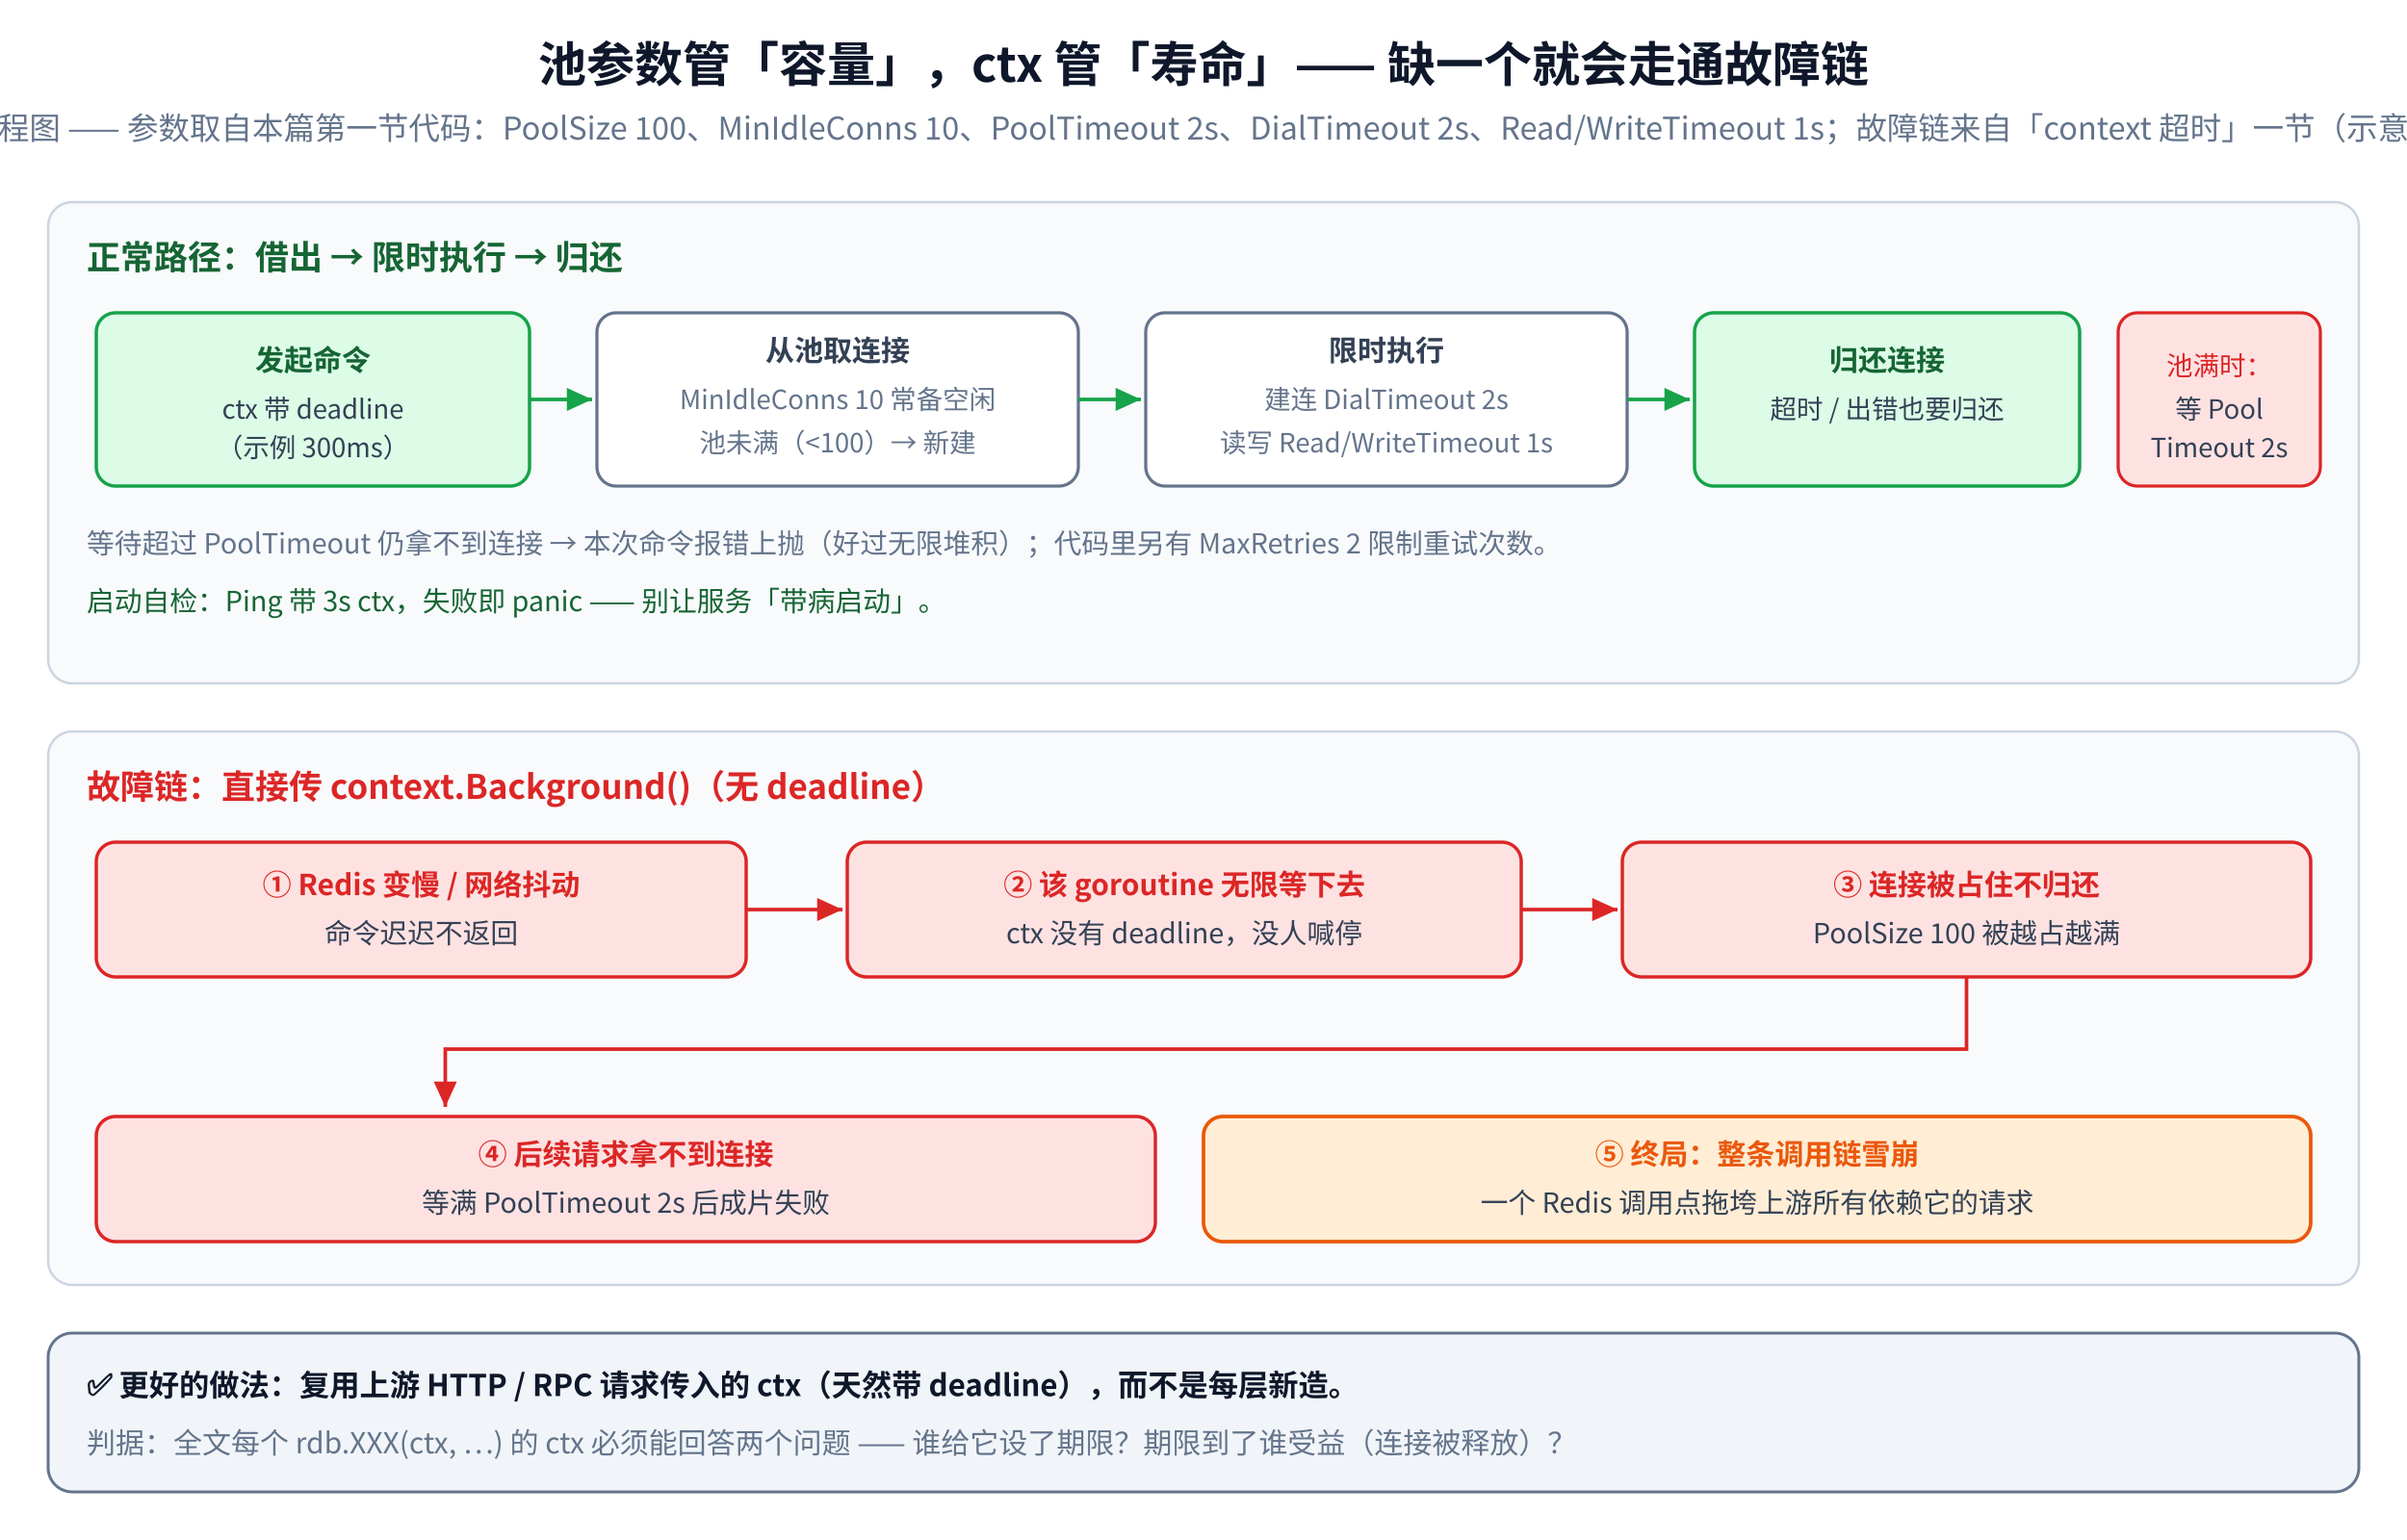
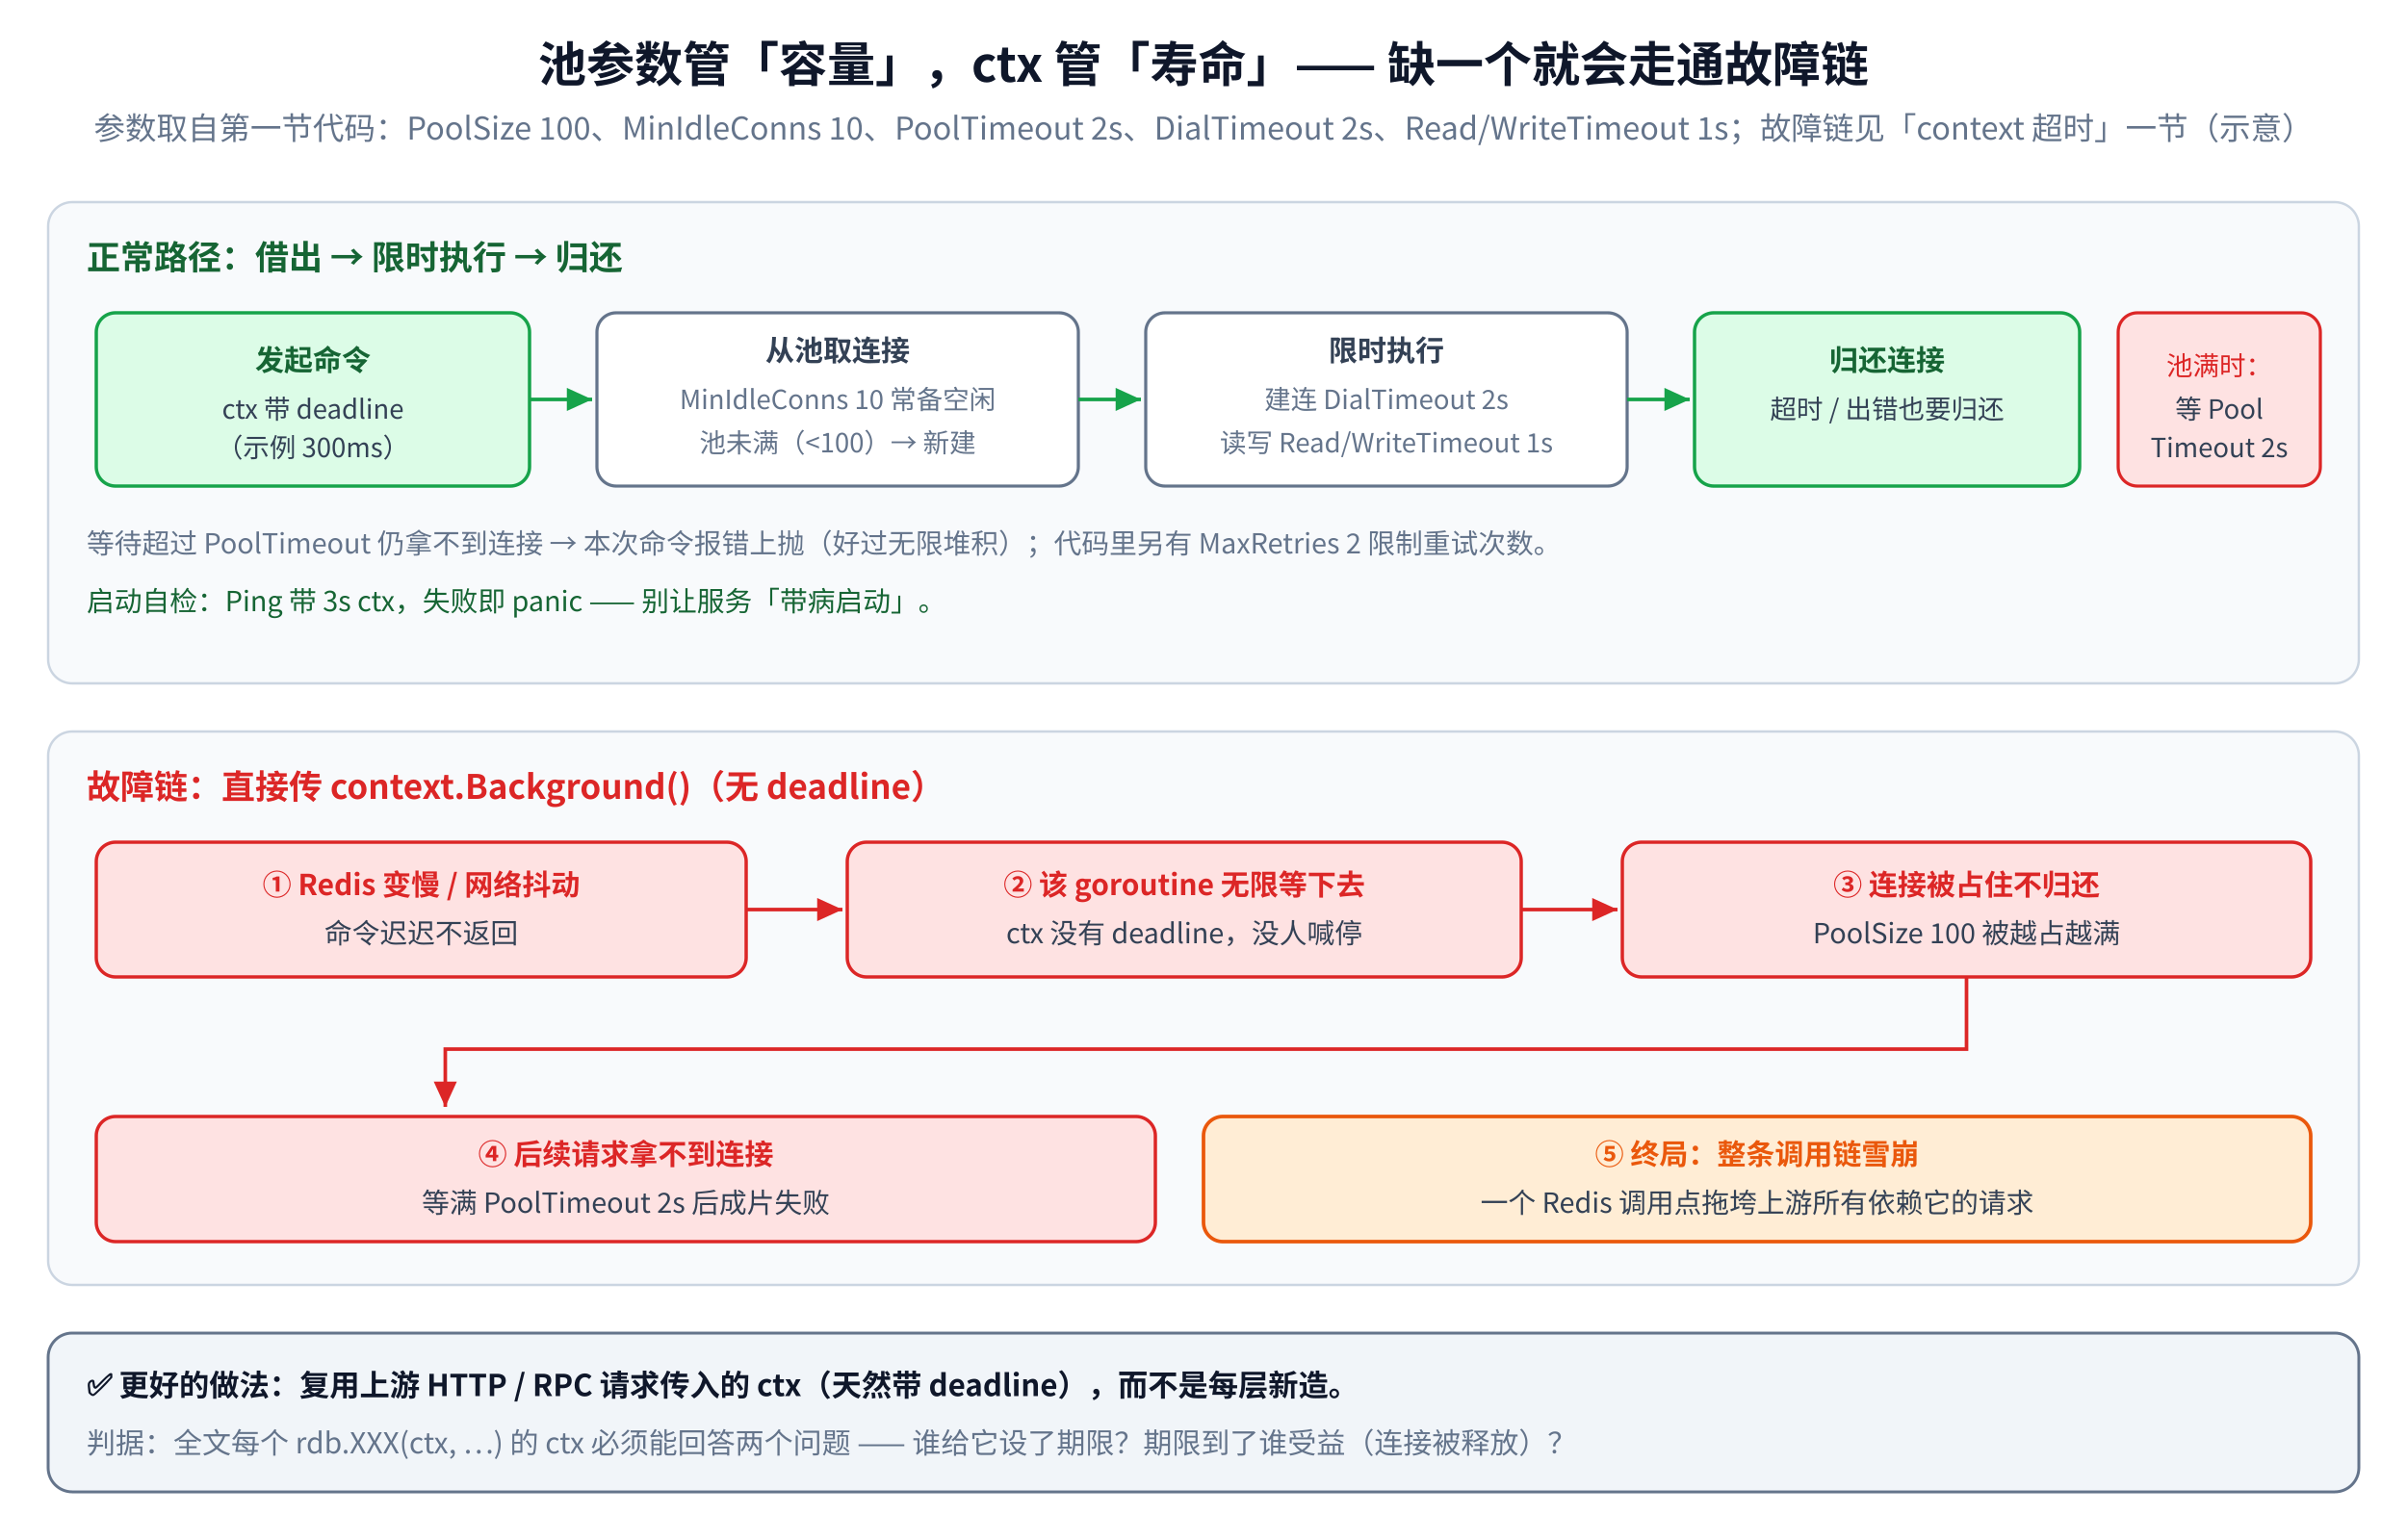
<svg xmlns="http://www.w3.org/2000/svg" viewBox="0 0 1000 640" width="1000" height="640" font-family="Microsoft YaHei, PingFang SC, Noto Sans CJK SC, sans-serif">
  <defs>
    <marker id="arw" markerWidth="9" markerHeight="9" refX="7" refY="3.2" orient="auto">
      <path d="M0,0 L7,3.2 L0,6.4 Z" fill="#334155" />
    </marker>
    <marker id="arwG" markerWidth="9" markerHeight="9" refX="7" refY="3.2" orient="auto">
      <path d="M0,0 L7,3.2 L0,6.4 Z" fill="#16a34a" />
    </marker>
    <marker id="arwR" markerWidth="9" markerHeight="9" refX="7" refY="3.2" orient="auto">
      <path d="M0,0 L7,3.2 L0,6.4 Z" fill="#dc2626" />
    </marker>
  </defs>
  <rect x="0" y="0" width="1000" height="640" fill="#ffffff" />
  <text x="500" y="34" text-anchor="middle" font-size="20" font-weight="bold" fill="#0f172a">池参数管「容量」，ctx 管「寿命」—— 缺一个就会走通故障链</text>
-   <text x="500" y="58" text-anchor="middle" font-size="13" fill="#64748b">流程图 —— 参数取自本篇第一节代码：PoolSize 100、MinIdleConns 10、PoolTimeout 2s、DialTimeout 2s、Read/WriteTimeout 1s；故障链来自「context 超时」一节（示意）</text>
+   <text x="500" y="58" text-anchor="middle" font-size="13" fill="#64748b">参数取自第一节代码：PoolSize 100、MinIdleConns 10、PoolTimeout 2s、DialTimeout 2s、Read/WriteTimeout 1s；故障链见「context 超时」一节（示意）</text>
  <g transform="translate(20,84)">
    <rect x="0" y="0" width="960" height="200" rx="10" fill="#f8fafc" stroke="#cbd5e1" stroke-width="1" />
    <text x="16" y="28" font-size="14" font-weight="bold" fill="#166534">正常路径：借出 → 限时执行 → 归还</text>
    <rect x="20" y="46" width="180" height="72" rx="8" fill="#dcfce7" stroke="#16a34a" stroke-width="1.4" />
    <text x="110" y="70" text-anchor="middle" font-size="12" font-weight="bold" fill="#166534">发起命令</text>
    <text x="110" y="90" text-anchor="middle" font-size="11" fill="#334155">ctx 带 deadline</text>
    <text x="110" y="106" text-anchor="middle" font-size="11" fill="#334155">（示例 300ms）</text>
    <line x1="200" y1="82" x2="226" y2="82" stroke="#16a34a" stroke-width="1.5" marker-end="url(#arwG)" />
    <rect x="228" y="46" width="200" height="72" rx="8" fill="#ffffff" stroke="#64748b" stroke-width="1.3" />
    <text x="328" y="66" text-anchor="middle" font-size="12" font-weight="bold" fill="#334155">从池取连接</text>
    <text x="328" y="86" text-anchor="middle" font-size="11" fill="#64748b">MinIdleConns 10 常备空闲</text>
    <text x="328" y="104" text-anchor="middle" font-size="11" fill="#64748b">池未满（&lt;100）→ 新建</text>
    <text x="328" y="112" text-anchor="middle" font-size="1" fill="#64748b"> </text>
    <line x1="428" y1="82" x2="454" y2="82" stroke="#16a34a" stroke-width="1.5" marker-end="url(#arwG)" />
    <rect x="456" y="46" width="200" height="72" rx="8" fill="#ffffff" stroke="#64748b" stroke-width="1.3" />
    <text x="556" y="66" text-anchor="middle" font-size="12" font-weight="bold" fill="#334155">限时执行</text>
    <text x="556" y="86" text-anchor="middle" font-size="11" fill="#64748b">建连 DialTimeout 2s</text>
    <text x="556" y="104" text-anchor="middle" font-size="11" fill="#64748b">读写 Read/WriteTimeout 1s</text>
    <line x1="656" y1="82" x2="682" y2="82" stroke="#16a34a" stroke-width="1.5" marker-end="url(#arwG)" />
    <rect x="684" y="46" width="160" height="72" rx="8" fill="#dcfce7" stroke="#16a34a" stroke-width="1.4" />
    <text x="764" y="70" text-anchor="middle" font-size="12" font-weight="bold" fill="#166534">归还连接</text>
    <text x="764" y="90" text-anchor="middle" font-size="11" fill="#334155">超时 / 出错也要归还</text>
    <rect x="860" y="46" width="84" height="72" rx="8" fill="#fee2e2" stroke="#dc2626" stroke-width="1.3" />
    <text x="902" y="72" text-anchor="middle" font-size="11" fill="#dc2626">池满时：</text>
    <text x="902" y="90" text-anchor="middle" font-size="11" fill="#334155">等 Pool</text>
    <text x="902" y="106" text-anchor="middle" font-size="11" fill="#334155">Timeout 2s</text>
    <text x="16" y="146" font-size="11.5" fill="#64748b">等待超过 PoolTimeout 仍拿不到连接 → 本次命令报错上抛（好过无限堆积）；代码里另有 MaxRetries 2 限制重试次数。</text>
    <text x="16" y="170" font-size="11.5" fill="#166534">启动自检：Ping 带 3s ctx，失败即 panic —— 别让服务「带病启动」。</text>
  </g>
  <g transform="translate(20,304)">
    <rect x="0" y="0" width="960" height="230" rx="10" fill="#f8fafc" stroke="#cbd5e1" stroke-width="1" />
    <text x="16" y="28" font-size="14" font-weight="bold" fill="#dc2626">故障链：直接传 context.Background()（无 deadline）</text>
    <rect x="20" y="46" width="270" height="56" rx="8" fill="#fee2e2" stroke="#dc2626" stroke-width="1.4" />
    <text x="155" y="68" text-anchor="middle" font-size="12" font-weight="bold" fill="#dc2626">① Redis 变慢 / 网络抖动</text>
    <text x="155" y="88" text-anchor="middle" font-size="11.5" fill="#334155">命令迟迟不返回</text>
    <line x1="290" y1="74" x2="330" y2="74" stroke="#dc2626" stroke-width="1.5" marker-end="url(#arwR)" />
    <rect x="332" y="46" width="280" height="56" rx="8" fill="#fee2e2" stroke="#dc2626" stroke-width="1.4" />
    <text x="472" y="68" text-anchor="middle" font-size="12" font-weight="bold" fill="#dc2626">② 该 goroutine 无限等下去</text>
    <text x="472" y="88" text-anchor="middle" font-size="11.5" fill="#334155">ctx 没有 deadline，没人喊停</text>
    <line x1="612" y1="74" x2="652" y2="74" stroke="#dc2626" stroke-width="1.5" marker-end="url(#arwR)" />
    <rect x="654" y="46" width="286" height="56" rx="8" fill="#fee2e2" stroke="#dc2626" stroke-width="1.4" />
    <text x="797" y="68" text-anchor="middle" font-size="12" font-weight="bold" fill="#dc2626">③ 连接被占住不归还</text>
    <text x="797" y="88" text-anchor="middle" font-size="11.5" fill="#334155">PoolSize 100 被越占越满</text>
    <path d="M 797 102 L 797 132 L 165 132 L 165 156" fill="none" stroke="#dc2626" stroke-width="1.5" marker-end="url(#arwR)" />
    <rect x="20" y="160" width="440" height="52" rx="8" fill="#fee2e2" stroke="#dc2626" stroke-width="1.4" />
    <text x="240" y="180" text-anchor="middle" font-size="12" font-weight="bold" fill="#dc2626">④ 后续请求拿不到连接</text>
    <text x="240" y="200" text-anchor="middle" font-size="11.5" fill="#334155">等满 PoolTimeout 2s 后成片失败</text>
    <rect x="480" y="160" width="460" height="52" rx="8" fill="#ffedd5" stroke="#ea580c" stroke-width="1.5" />
    <text x="710" y="180" text-anchor="middle" font-size="12" font-weight="bold" fill="#ea580c">⑤ 终局：整条调用链雪崩</text>
    <text x="710" y="200" text-anchor="middle" font-size="11.5" fill="#334155">一个 Redis 调用点拖垮上游所有依赖它的请求</text>
  </g>
  <g transform="translate(20,554)">
    <rect x="0" y="0" width="960" height="66" rx="10" fill="#f1f5f9" stroke="#64748b" stroke-width="1.2" />
    <text x="16" y="26" font-size="12.5" font-weight="bold" fill="#0f172a">✅ 更好的做法：复用上游 HTTP / RPC 请求传入的 ctx（天然带 deadline），而不是每层新造。</text>
    <text x="16" y="50" font-size="12" fill="#64748b">判据：全文每个 rdb.XXX(ctx, …) 的 ctx 必须能回答两个问题 —— 谁给它设了期限？期限到了谁受益（连接被释放）？</text>
  </g>
</svg>
